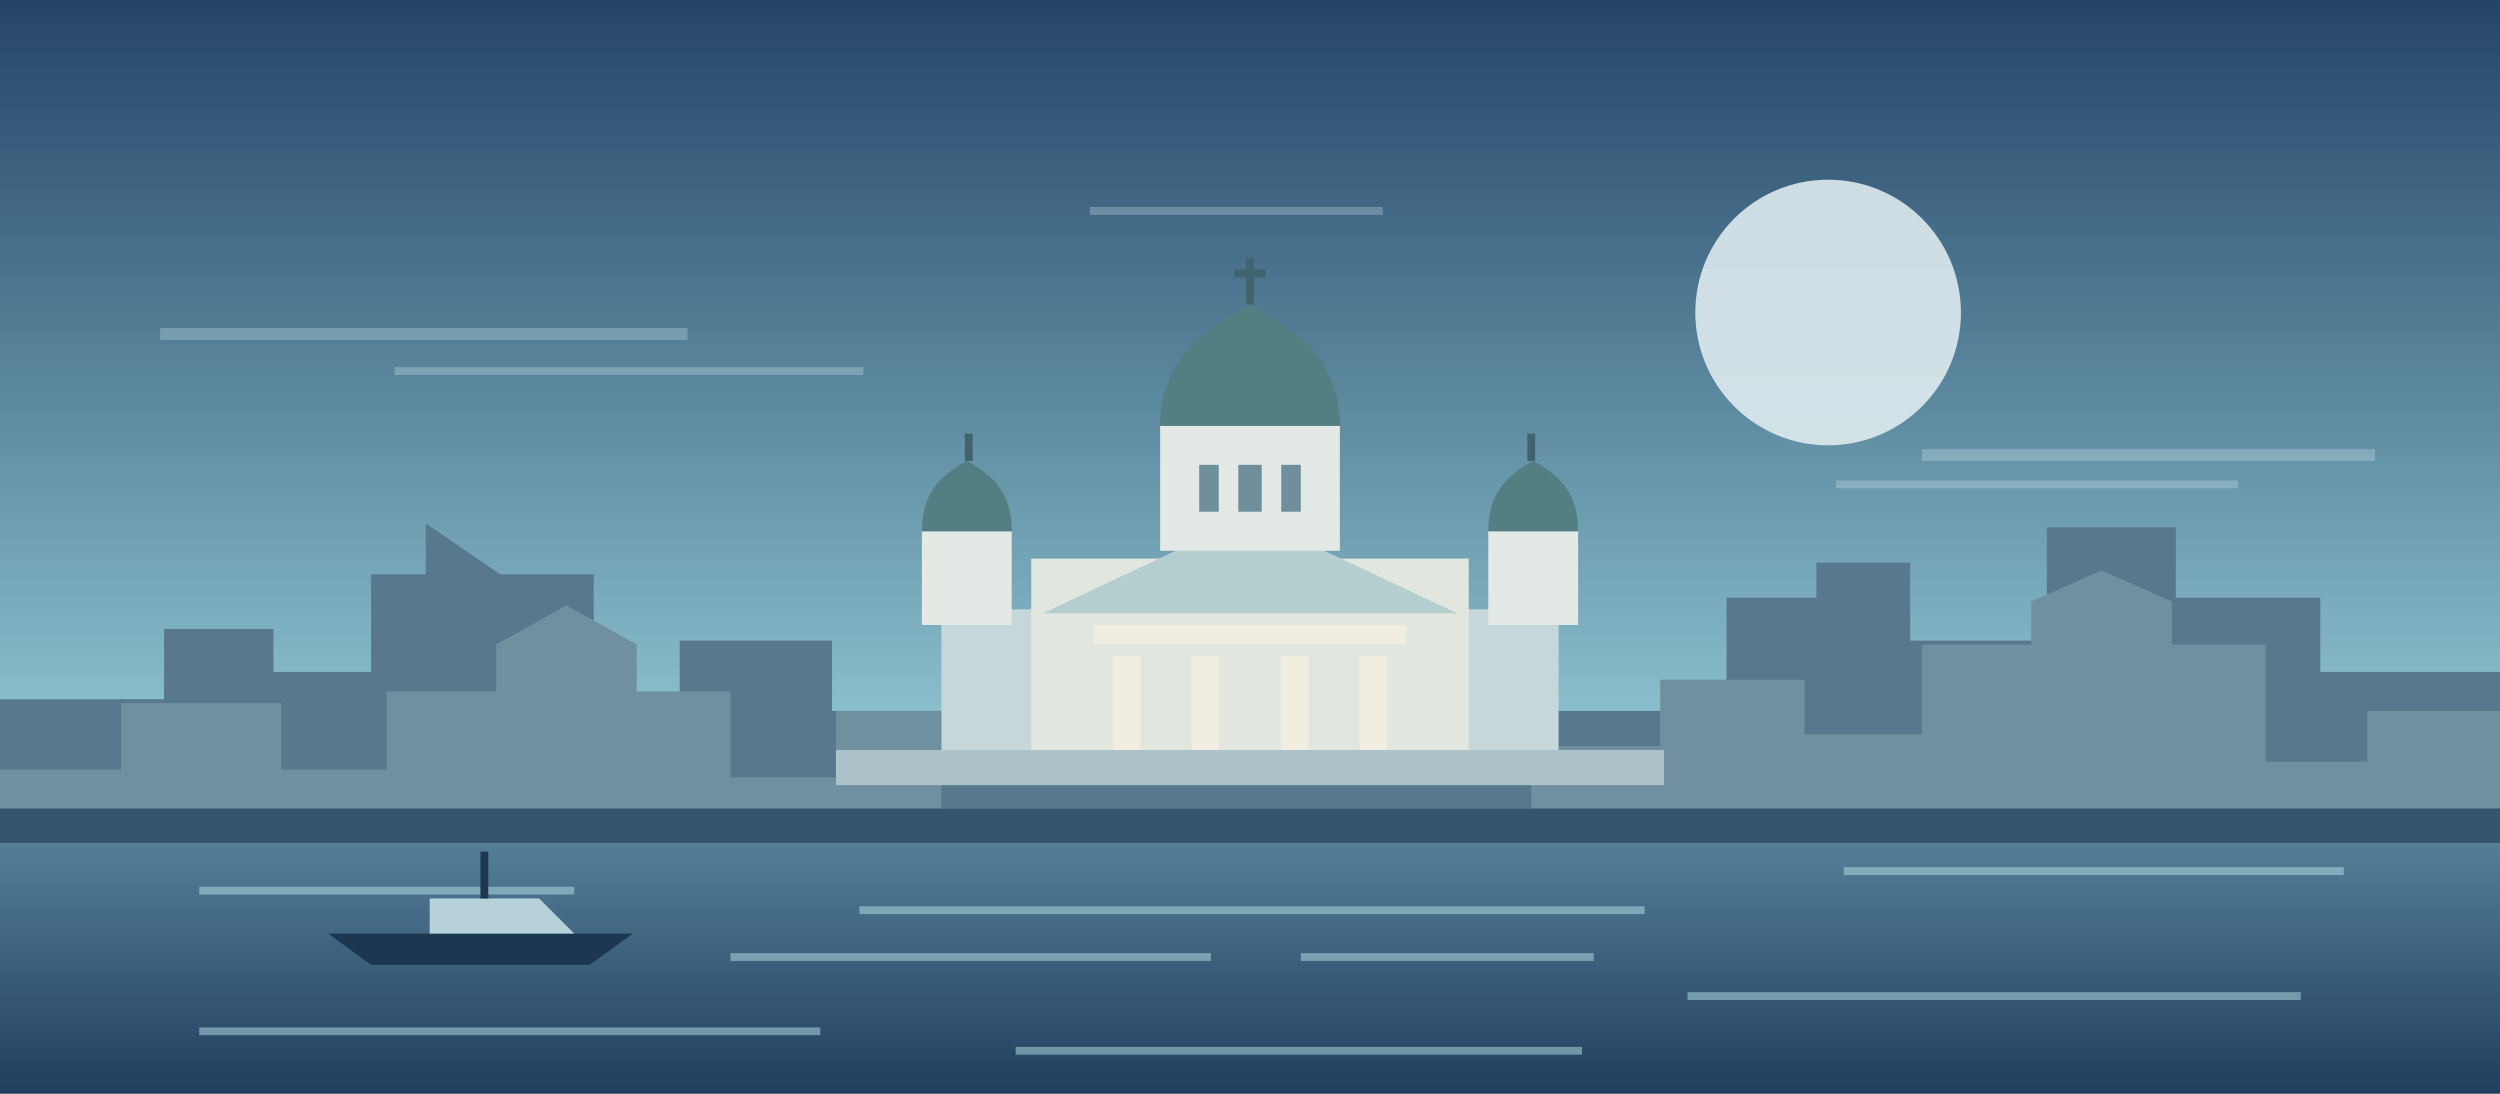
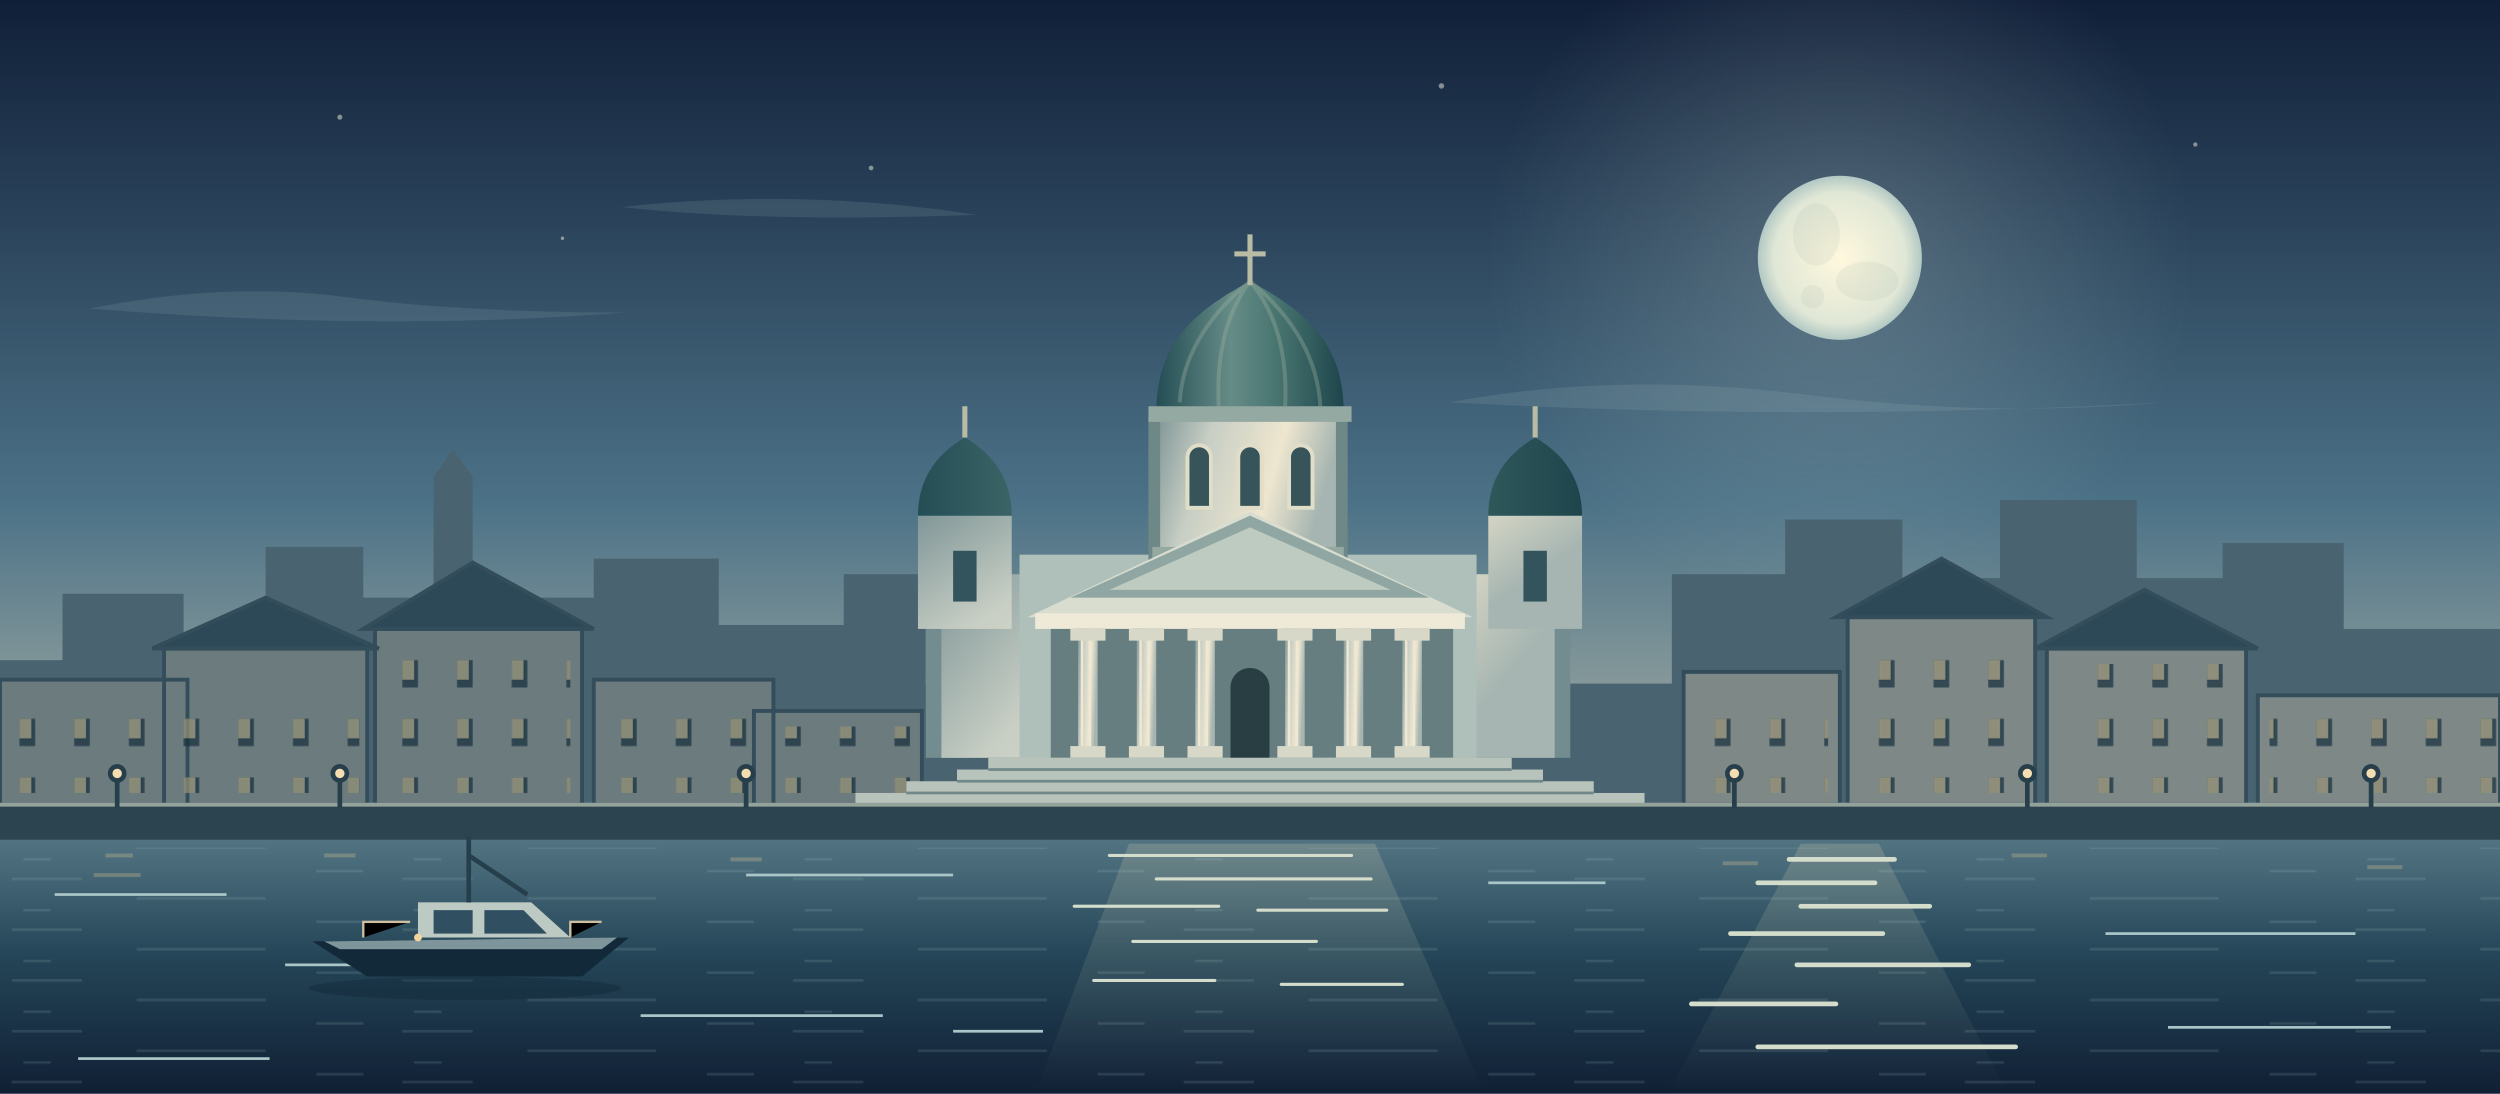
<svg xmlns="http://www.w3.org/2000/svg" viewBox="0 0 640 280">
  <defs>
    <linearGradient id="sky" x2="0" y2="1">
-       <stop stop-color="#244467" />
-       <stop offset="1" stop-color="#9bd4dd" />
+       <stop stop-color="#101f38" />
+       <stop offset=".6" stop-color="#4c7287" />
+       <stop offset="1" stop-color="#b6b9aa" />
    </linearGradient>
    <linearGradient id="water" x2="0" y2="1">
-       <stop stop-color="#547e98" />
-       <stop offset="1" stop-color="#203e5d" />
+       <stop stop-color="#527482" />
+       <stop offset=".45" stop-color="#254658" />
+       <stop offset="1" stop-color="#101f34" />
    </linearGradient>
+     <linearGradient id="stone" x2="1" y2=".25">
+       <stop stop-color="#819798" />
+       <stop offset=".3" stop-color="#c7cec4" />
+       <stop offset=".7" stop-color="#eee6cf" />
+       <stop offset="1" stop-color="#a6b5b1" />
+     </linearGradient>
+     <linearGradient id="dome">
+       <stop stop-color="#244e55" />
+       <stop offset=".4" stop-color="#668c87" />
+       <stop offset=".65" stop-color="#47746f" />
+       <stop offset="1" stop-color="#1e454c" />
+     </linearGradient>
+     <linearGradient id="reflection" x2="0" y2="1">
+       <stop stop-color="#e6dcb3" stop-opacity=".5" />
+       <stop offset="1" stop-color="#c9dccf" stop-opacity="0" />
+     </linearGradient>
+     <radialGradient id="halo">
+       <stop stop-color="#d5e4dd" stop-opacity=".24" />
+       <stop offset="1" stop-color="#d5e4dd" stop-opacity="0" />
+     </radialGradient>
+     <radialGradient id="moon">
+       <stop stop-color="#fff8dd" />
+       <stop offset=".8" stop-color="#e0e7d6" />
+       <stop offset="1" stop-color="#b2c8c4" />
+     </radialGradient>
+     <pattern id="windows" width="14" height="15" patternUnits="userSpaceOnUse">
+       <path fill="#142d3c" d="M5 4h4v7H5z" />
+       <path fill="#ead29b" opacity=".6" d="M5 4h3v5H5z" />
+     </pattern>
+     <pattern id="ripples" width="100" height="13" patternUnits="userSpaceOnUse">
+       <path d="M3 4h18m14 5h33m13-7h12M6 12h7" fill="none" stroke="#a5c1c6" stroke-opacity=".16" stroke-width=".65" />
+     </pattern>
+     <g id="column">
+       <path fill="#677e80" d="M-1 0h8v32h-8z" />
+       <path fill="url(#stone)" d="M0 0h5v32H0z" />
+       <path stroke="#f0e8d3" stroke-width=".6" d="M1 2v28M3 2v28" />
+       <path fill="#d7d8c8" d="M-2 0h9v3h-9zm0 30h9v3h-9z" />
+     </g>
  </defs>
-   <path fill="url(#sky)" d="M0 0h640v214H0z" />
-   <circle cx="468" cy="80" r="34" fill="#e0edf0" opacity=".88" />
-   <path fill="#d1e9ee" opacity=".3" d="M41 84h135v3H41zm60 10h120v2H101zm391 21h116v3H492zm-22 8h103v2H470zM279 53h75v2h-75z" />
-   <path fill="#57788d" d="M0 179h42v-18h28v11h25v-25h14v-13l19 13h24v31h22v-14h39v18h229v-29h23v-9h24v20h35v-29h33v18h37v19h46v42H0z" />
-   <path fill="#6f909f" d="M0 197h31v-17h41v17h27v-20h28v-12l18-10 18 10v12h24v22h27v-17h27v27h151v-18h33v-17h37v14h30v-23h28v-11l18-8 18 8v11h24v30h26v-13h34v25H0z" />
-   <path fill="#acc2c9" d="M214 192h212v9H214z" />
-   <path fill="#c6d7d9" d="M241 156h158v36H241z" />
-   <path fill="#e1e7df" d="M264 143h112v49H264z" />
-   <path fill="#b5ced0" d="M267 157l53-25 53 25z" />
-   <path fill="#f1eee1" d="M280 160h80v5h-80zm5 8h7v24h-7zm20 0h7v24h-7zm23 0h7v24h-7zm20 0h7v24h-7z" />
-   <path fill="#e3e9e4" d="M297 109h46v32h-46zm-61 27h23v24h-23zm145 0h23v24h-23z" />
-   <path fill="#537e82" d="M297 109c0-16 10-24 23-31 13 7 23 15 23 31zm-61 27c0-9 4-14 11.5-18 7.5 4 11.5 9 11.5 18zm145 0c0-9 4-14 11.5-18 7.5 4 11.5 9 11.5 18z" />
-   <path stroke="#41636d" stroke-width="2" d="M320 78V66m-4 4h8m-76 48v-7m144 7v-7" />
-   <path fill="#708f9d" d="M307 119h5v12h-5zm10 0h6v12h-6zm11 0h5v12h-5z" />
-   <path fill="#35556d" d="M0 207h640v9H0z" />
-   <path fill="url(#water)" d="M0 216h640v64H0z" />
-   <path fill="#b5e1e5" opacity=".5" d="M51 227h96v2H51zm169 5h201v2H220zm-33 12h123v2H187zm146 0h75v2h-75zm99 10h157v2H432zm-381 9h159v2H51zm209 5h145v2H260zm212-46h128v2H472z" />
-   <path fill="#1c374f" d="M84 239h78l-11 8H95z" />
-   <path fill="#b7d1d8" d="M110 230h28l9 9h-37z" />
-   <path stroke="#1c374f" stroke-width="2" d="M124 230v-12" />
+   <style>
+     .clouds { animation: drift 36s ease-in-out infinite alternate; }
+     .shimmer { animation: shimmer 7s ease-in-out infinite alternate; }
+     .shimmer-secondary { animation: shimmer 9s ease-in-out -4s infinite alternate-reverse; }
+     .boat { transform-box: fill-box; transform-origin: center; animation: bob 6s ease-in-out infinite; }
+     @keyframes drift { to { transform: translateX(12px); } }
+     @keyframes shimmer { from { opacity: .35; transform: translateX(-3px); } to { opacity: .7; transform: translateX(3px); } }
+     @keyframes bob { 0%, 100% { transform: translateY(0) rotate(-.5deg); } 50% { transform: translateY(1.5px) rotate(.5deg); } }
+     @media (prefers-reduced-motion: reduce) { .clouds, .shimmer, .shimmer-secondary, .boat { animation: none; } }
+   </style>
+   <path fill="url(#sky)" d="M0 0h640v215H0z" />
+   <circle cx="471" cy="66" r="90" fill="url(#halo)" />
+   <circle cx="471" cy="66" r="21" fill="url(#moon)" />
+   <g fill="#9daea6" opacity=".14">
+     <ellipse cx="465" cy="60" rx="6" ry="8" />
+     <ellipse cx="478" cy="72" rx="8" ry="5" />
+     <circle cx="464" cy="76" r="3" />
+   </g>
+   <g fill="#eef0dd" opacity=".5">
+     <circle cx="87" cy="30" r=".65" />
+     <circle cx="223" cy="43" r=".6" />
+     <circle cx="369" cy="22" r=".7" />
+     <circle cx="562" cy="37" r=".55" />
+     <circle cx="144" cy="61" r=".45" />
+   </g>
+   <g class="clouds" fill="#b1c6ca" opacity=".13">
+     <path d="M23 79q35-7 65-3t72 4q-62 5-137-1M371 103q43-8 91-2t92 2q-91 5-183 0M159 53q46-5 91 2-55 2-91-2" />
+   </g>
+   <path fill="#496371" d="M0 169h16v-17h31v10h21v-22h25v13h18v-31l5-7 5 7v31h31v-10h32v17h32v-13h21v28h191v-28h29v-14h30v15h25v-20h35v20h22v-9h31v22h44v-13h28v67H0z" />
+   <g stroke="#334d5b" stroke-width="1">
+     <path fill="#6c7c7e" d="M0 174h48v32H0zM42 166h52v40H42zM96 161h53v45H96zM152 174h46v32h-46zM193 182h43v24h-43z" />
+     <path fill="#7e8987" d="M431 172h40v34h-40zM473 158h48v48h-48zM524 166h51v40h-51zM578 178h62v28h-62z" />
+     <path fill="#2d4857" d="m39 166 29-13 29 13zm54-5 28-17 31 17zm377-3 27-15 27 15zm51 8 28-15 29 15z" />
+   </g>
+   <path fill="url(#windows)" opacity=".7" d="M0 177h92v26H0zM99 165h47v38H99zM155 179h40v24h-40zM196 186h37v17h-37zM434 177h34v26h-34zM477 162h40v41h-40zM528 170h43v33h-43zM581 182h59v21h-59z" />
+   <path fill="#728c90" d="M237 150h165v44H237z" />
+   <path fill="url(#stone)" d="M241 147h157v47H241z" />
+   <path fill="#aec0b9" d="M261 142h117v52H261z" />
+   <path fill="#6e8888" d="M294 107h51v41h-51z" />
+   <path fill="url(#stone)" d="M297 105h45v40h-45z" />
+   <path fill="url(#dome)" d="M296 106c0-16 7-25 24-34 17 9 24 18 24 34z" />
+   <path d="M302 103q1-17 18-31m-8 32q-1-20 8-32m9 32q1-20-9-32m18 32q-1-18-18-32" fill="none" stroke="#9db3a1" stroke-opacity=".35" />
+   <path fill="#94a9a2" d="M294 104h52v4h-52zM295 140h49v4h-49z" />
+   <g fill="#38545b" stroke="#e0ddc8" stroke-width="1">
+     <path d="M304 130v-13a3 3 0 0 1 6 0v13zM317 130v-13a3 3 0 0 1 6 0v13zM330 130v-13a3 3 0 0 1 6 0v13z" />
+   </g>
+   <path fill="url(#stone)" d="M235 132h24v29h-24zM381 132h24v29h-24z" />
+   <path fill="url(#dome)" d="M235 132q0-13 12-20 12 7 12 20zM381 132q0-13 12-20 12 7 12 20z" />
+   <path stroke="#b8bca5" stroke-width="1.3" d="M320 73V60m-4 5h8m-77 47v-8m146 8v-8" />
+   <path fill="#34545d" d="M244 141h6v13h-6zM390 141h6v13h-6z" />
+   <path fill="#667e80" d="M269 160h103v34H269z" />
+   <path fill="#d9ddcf" d="m263 158 57-27 57 27z" />
+   <path fill="#8fa6a2" d="m274 153 46-21 46 21z" />
+   <path fill="#becbc0" d="m284 151 36-16 36 16z" />
+   <path fill="#eeead7" d="M265 157h110v4H265z" />
+   <path fill="#293e43" d="M315 176a5 5 0 0 1 10 0v18h-10z" />
+   <use href="#column" x="276" y="161" />
+   <use href="#column" x="291" y="161" />
+   <use href="#column" x="306" y="161" />
+   <use href="#column" x="329" y="161" />
+   <use href="#column" x="344" y="161" />
+   <use href="#column" x="359" y="161" />
+   <path fill="#b8c4bb" d="M253 194h134v3H253zM245 197h150v3H245zM232 200h176v3H232zM219 203h202v3H219z" />
+   <path stroke="#70888a" stroke-width=".7" d="M245 200h150m-163 3h176m-155-6h134" />
+   <path fill="#2c444f" d="M0 206h640v9H0z" />
+   <path stroke="#93a29a" stroke-width="1" d="M0 206h640" />
+   <g stroke="#263f4b" stroke-width="1.2" fill="#f4ddb0">
+     <path d="M30 207v-9m57 9v-9m104 9v-9m253 9v-9m75 9v-9m88 9v-9" />
+     <circle cx="30" cy="198" r="1.8" />
+     <circle cx="87" cy="198" r="1.8" />
+     <circle cx="191" cy="198" r="1.8" />
+     <circle cx="444" cy="198" r="1.8" />
+     <circle cx="519" cy="198" r="1.8" />
+     <circle cx="607" cy="198" r="1.8" />
+   </g>
+   <path fill="url(#water)" d="M0 215h640v65H0z" />
+   <path fill="url(#reflection)" opacity=".4" d="m289 216 63 0 28 64H265zM461 216h20l33 64h-87z" />
+   <path fill="url(#ripples)" d="M0 217h640v63H0z" />
+   <g class="shimmer" fill="none" stroke="#d4ddcb" stroke-linecap="round">
+     <path stroke-width="1.2" d="M458 220h27m-35 6h30m-19 6h33m-51 7h39m-22 8h44m-71 10h37m-20 11h66" />
+     <path stroke-width=".8" d="M284 219h62m-50 6h55m-76 7h37m10 1h33m-65 8h47m-57 10h31m17 1h31" />
+   </g>
+   <g class="shimmer-secondary" stroke="#a9c5c7" stroke-width=".7">
+     <path d="M14 229h44m15 18h39m79-23h53m-80 36h62m155-34h30m128 13h64m-48 24h57M20 271h49m175-7h23" />
+   </g>
+   <g stroke="#dec491" opacity=".3">
+     <path d="M27 219h7m-10 5h12m47-5h8m96 1h8m246 1h9m65-2h9m82 3h9" />
+   </g>
+   <ellipse cx="119" cy="253" rx="40" ry="3" fill="#0c2232" opacity=".35" />
+   <g class="boat">
+     <path fill="#112938" d="m80 241 81-1-12 10H94z" />
+     <path fill="#7e969b" d="m83 241 75-1-4 3H87z" />
+     <path fill="#bdc9c3" d="M107 231h29l10 9h-39z" />
+     <path fill="#304f60" d="M111 233h10v6h-10zm13 0h10l6 6h-16z" />
+     <path stroke="#263f4c" stroke-width="1.2" d="M120 231v-17m0 5 15 10" />
+     <path stroke="#cfbea0" stroke-width=".6" d="M93 240v-4h12m41 4v-4h8" />
+     <circle cx="107" cy="240" r="1" fill="#f1d59c" />
+   </g>
</svg>
